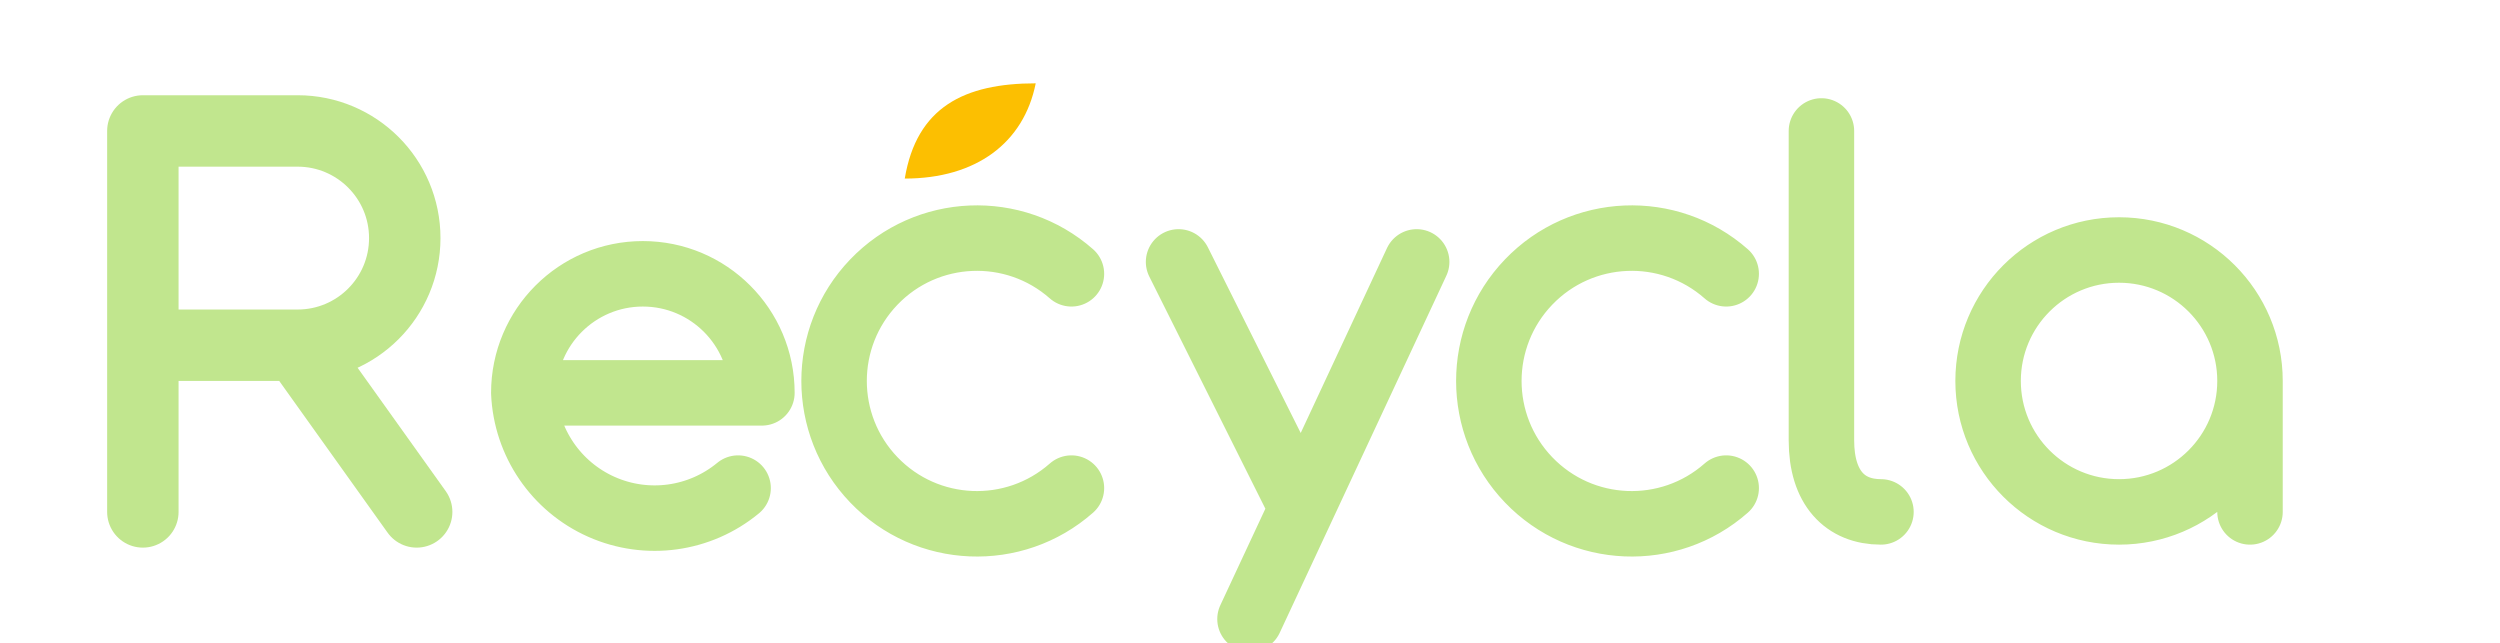
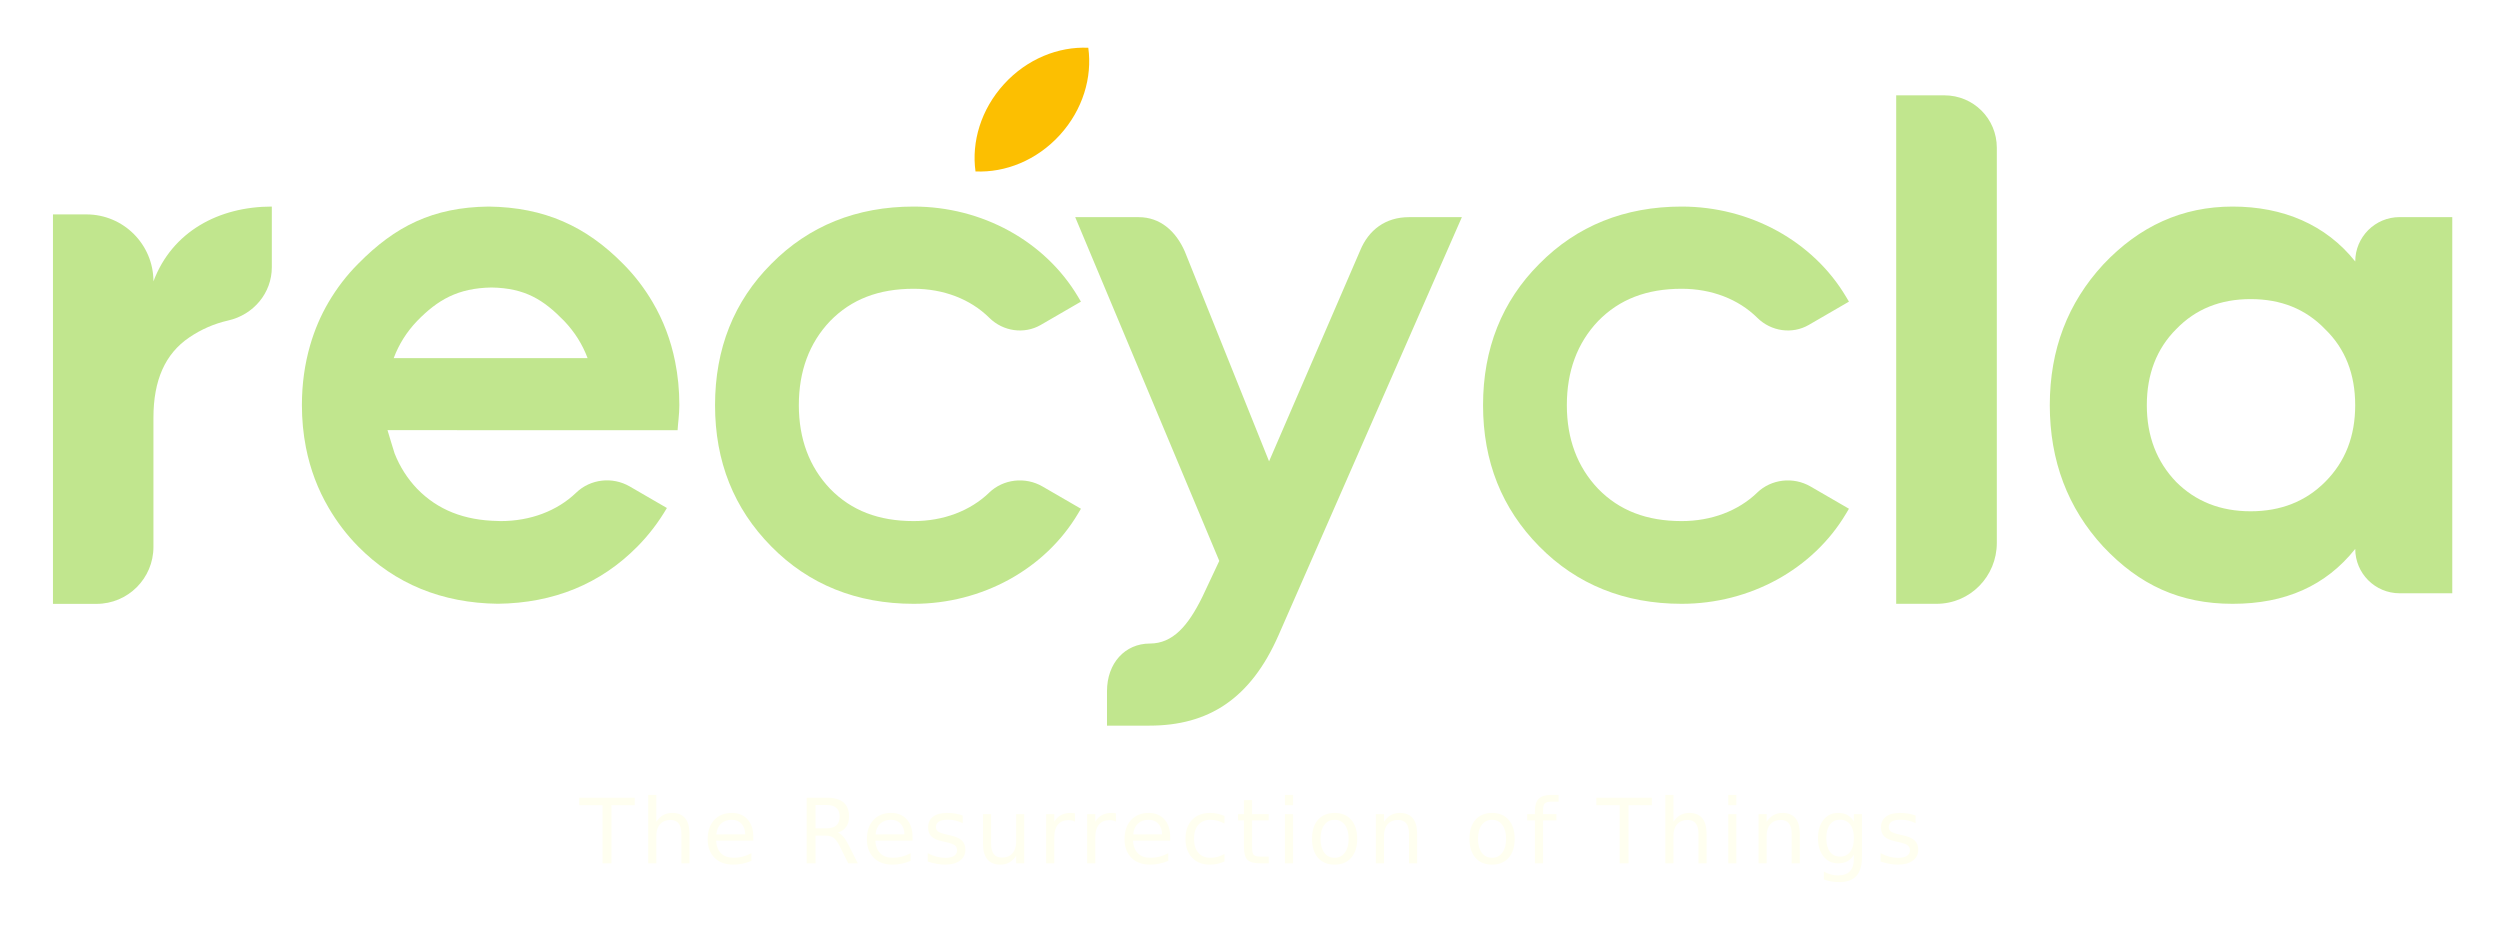
- <svg xmlns="http://www.w3.org/2000/svg" width="210" height="54" viewBox="0 0 210 54" fill="none">
-   <path d="M12 43V11h13a9 9 0 0 1 0 18H12m13 0 10 14" stroke="#C1E68E" stroke-width="6" stroke-linecap="round" stroke-linejoin="round" />
-   <path d="M64 33H44a10 10 0 1 1 20 0Zm0 0H44a11 11 0 0 0 18 8M90 23a12 12 0 1 0 0 18M99 22l10 20m10-20-14 30M145 23a12 12 0 1 0 0 18m8-30v26c0 4 2 6 5 6m31-11v11m0-11a11 11 0 1 0-22 0 11 11 0 0 0 22 0Z" stroke="#C1E68E" stroke-width="5.5" stroke-linecap="round" stroke-linejoin="round" />
-   <path d="M76 15c1-6 5-8 11-8-1 5-5 8-11 8Z" fill="#FCBF01" />
+ <svg xmlns="http://www.w3.org/2000/svg" viewBox="-10 -39 472 179" role="img" aria-labelledby="title" version="1.1" id="svg1">
+   <defs id="defs1" />
+   <g fill="#C1E68E" id="g1">
+     <path id="r" d="M170.85,233.66c3.53-9.41,12.35-14.12,22.35-14.12v11.45c0,4.89-3.47,8.98-8.24,10.06-2.61.59-5.07,1.65-7.35,3.2-4.56,3.09-6.76,8.09-6.76,15.15v24.4c0,5.94-4.81,10.75-10.75,10.75h-8.22v-73.53h6.32c6.98,0,12.65,5.66,12.65,12.65h0Z" transform="translate(-151.88 -219.54)" />
+     <path id="e" d="M381.83,261.77c.05-1.16.33-2.95.33-4.74,0-2.87-.27-5.61-.8-8.23-.81-4.05-2.23-7.79-4.25-11.22-1.53-2.6-3.37-5.03-5.59-7.25-6.96-7.06-14.83-10.66-25.36-10.79-10.52.12-17.67,3.72-24.63,10.79-2.22,2.22-4.06,4.66-5.59,7.25-1.49,2.54-2.65,5.26-3.48,8.13-1.02,3.52-1.56,7.29-1.56,11.31,0,2.79.26,5.45.76,8.01.81,4.11,2.25,7.92,4.31,11.42,1.52,2.59,3.35,5.03,5.55,7.26,6.97,7.07,15.84,10.69,26.37,10.82,10.53-.12,19.4-3.75,26.37-10.82,2.21-2.24,4.03-4.67,5.55-7.26l-7.02-4.07c-3.27-1.89-7.41-1.41-10.09,1.16-3.6,3.47-8.67,5.38-14.27,5.38-.19,0-.36-.02-.54-.02-6.35-.11-11.35-2.09-15.23-6.07-1.87-1.96-3.28-4.2-4.26-6.68-.14-.37-1.22-4.02-1.34-4.4,0,0,54.77.03,54.77.01ZM328.23,248.16c.98-2.62,2.45-4.96,4.43-7.03,3.89-3.99,7.69-6.2,14.04-6.31,6.35.11,9.82,2.32,13.71,6.31,1.98,2.08,3.45,4.41,4.43,7.03h-36.62Z" transform="translate(-263.9 -219.54)" />
+     <path id="c-first" d="M51.76,273.55c-3.6,3.46-8.66,5.37-14.26,5.37-6.61,0-11.77-1.99-15.76-6.08-3.93-4.12-5.92-9.43-5.92-15.8s1.94-11.72,5.91-15.89c4-4.1,9.16-6.09,15.77-6.09,5.64,0,10.71,1.95,14.28,5.48,2.61,2.59,6.61,3.14,9.71,1.35l7.59-4.4-.54-.91c-6.24-10.51-18.14-17.04-31.04-17.04-10.76,0-19.8,3.64-26.88,10.82-7.05,7.05-10.62,16.02-10.62,26.68s3.57,19.53,10.62,26.67c7.08,7.19,16.13,10.83,26.88,10.83,12.91,0,24.8-6.53,31.04-17.04l.54-.91-7.25-4.2c-3.26-1.89-7.41-1.41-10.08,1.16Z" transform="translate(125 -219.54)" />
+     <path id="c-second" d="M51.76,273.55c-3.6,3.46-8.66,5.37-14.26,5.37-6.61,0-11.77-1.99-15.76-6.08-3.93-4.12-5.92-9.43-5.92-15.8s1.94-11.72,5.91-15.89c4-4.1,9.16-6.09,15.77-6.09,5.64,0,10.71,1.95,14.28,5.48,2.61,2.59,6.61,3.14,9.71,1.35l7.59-4.4-.54-.91c-6.24-10.51-18.14-17.04-31.04-17.04-10.76,0-19.8,3.64-26.88,10.82-7.05,7.05-10.62,16.02-10.62,26.68s3.57,19.53,10.62,26.67c7.08,7.19,16.13,10.83,26.88,10.83,12.91,0,24.8-6.53,31.04-17.04l.54-.91-7.25-4.2c-3.26-1.89-7.41-1.41-10.08,1.16Z" transform="translate(270 -219.54)" />
+     <path id="a" d="M136.6,221.53h9.94v71.02h-9.94c-4.63,0-8.38-3.75-8.38-8.38h0c-5.54,6.96-13.21,10.37-23.15,10.37s-17.61-3.55-24.43-10.8c-6.68-7.24-10.09-16.19-10.09-26.7s3.41-19.32,10.09-26.56c6.82-7.24,14.91-10.94,24.43-10.94s17.61,3.41,23.15,10.37h0c0-4.63,3.75-8.38,8.38-8.38ZM108.47,277.07c5.68,0,10.37-1.85,14.06-5.54,3.84-3.84,5.68-8.66,5.68-14.49s-1.85-10.65-5.68-14.35c-3.69-3.84-8.38-5.68-14.06-5.68s-10.37,1.85-14.06,5.68c-3.69,3.69-5.54,8.52-5.54,14.35s1.85,10.65,5.54,14.49c3.69,3.69,8.38,5.54,14.06,5.54Z" transform="translate(306.45 -219.54)" />
+     <path id="y" d="M193,2H205C209,2 212,4.6 213.7,8.5L229.6,48.1L246.8,8.3C248.4,4.4 251.6,2 256,2H266L231.4,80.9C226.1,93 218.1,98 207,98H199V91.5C199,86.2 202.4,82.5 207.1,82.5C211.4,82.5 214.3,79.2 217,73.7L220.2,66.9Z" />
+     <path id="l" d="M348,-21H357.1C362.6,-21 367,-16.6 367,-11.1V63.5C367,69.8 362,75 355.6,75H348Z" />
+   </g>
+   <path fill="#FCBF01" d="M268.6,55c-6.91,7.58-16.33,11.31-25.26,10.9-1.23-8.86,1.63-18.58,8.54-26.16,6.91-7.58,16.33-11.31,25.26-10.9,1.23,8.86-1.63,18.58-8.54,26.16Z" transform="translate(174 -30) scale(.63) translate(-243.062 -28.8095)" id="path1" />
+   <path d="m 99.358,111.607 h 10.484 v 1.411 h -4.399 V 124 h -1.685 v -10.982 h -4.399 z m 20.814,6.782 V 124 h -1.527 v -5.562 q 0,-1.32 -0.515,-1.976 -0.515,-0.656 -1.544,-0.656 -1.237,0 -1.951,0.789 -0.714,0.789 -0.714,2.15 V 124 h -1.536 v -12.916 h 1.536 v 5.063 q 0.548,-0.838 1.287,-1.253 0.747,-0.415 1.718,-0.415 1.602,0 2.424,0.996 0.822,0.988 0.822,2.914 z m 12.049,0.581 v 0.747 h -7.022 q 0.1,1.577 0.946,2.407 0.855,0.822 2.374,0.822 0.88,0 1.702,-0.216 0.83,-0.216 1.644,-0.647 v 1.444 q -0.822,0.349 -1.685,0.531 -0.863,0.183 -1.751,0.183 -2.225,0 -3.528,-1.295 -1.295,-1.295 -1.295,-3.503 0,-2.283 1.229,-3.619 1.237,-1.345 3.329,-1.345 1.876,0 2.963,1.212 1.096,1.204 1.096,3.279 z m -1.527,-0.448 q -0.017,-1.253 -0.706,-2 -0.681,-0.747 -1.81,-0.747 -1.278,0 -2.05,0.722 -0.764,0.722 -0.88,2.034 z m 17.481,-0.332 q 0.54,0.183 1.046,0.78 0.515,0.598 1.029,1.644 L 151.952,124 h -1.801 l -1.585,-3.179 q -0.614,-1.245 -1.195,-1.652 -0.573,-0.407 -1.569,-0.407 h -1.826 V 124 h -1.677 v -12.393 h 3.785 q 2.125,0 3.171,0.888 1.046,0.888 1.046,2.681 0,1.17 -0.548,1.942 -0.54,0.772 -1.577,1.071 z m -4.2,-5.205 v 4.399 h 2.108 q 1.212,0 1.826,-0.556 0.623,-0.564 0.623,-1.652 0,-1.087 -0.623,-1.635 -0.614,-0.556 -1.826,-0.556 z m 18.307,5.985 v 0.747 h -7.022 q 0.1,1.577 0.946,2.407 0.855,0.822 2.374,0.822 0.88,0 1.702,-0.216 0.83,-0.216 1.644,-0.647 v 1.444 q -0.822,0.349 -1.685,0.531 -0.863,0.183 -1.751,0.183 -2.225,0 -3.528,-1.295 -1.295,-1.295 -1.295,-3.503 0,-2.283 1.229,-3.619 1.237,-1.345 3.329,-1.345 1.876,0 2.963,1.212 1.096,1.204 1.096,3.279 z m -1.527,-0.448 q -0.017,-1.253 -0.706,-2 -0.681,-0.747 -1.81,-0.747 -1.278,0 -2.05,0.722 -0.764,0.722 -0.88,2.034 z m 11.011,-3.544 v 1.444 q -0.647,-0.332 -1.345,-0.498 -0.697,-0.166 -1.444,-0.166 -1.137,0 -1.71,0.349 -0.564,0.349 -0.564,1.046 0,0.531 0.407,0.838 0.407,0.299 1.635,0.573 l 0.523,0.116 q 1.627,0.349 2.308,0.988 0.689,0.631 0.689,1.768 0,1.295 -1.029,2.05 -1.021,0.755 -2.814,0.755 -0.747,0 -1.561,-0.149 -0.805,-0.141 -1.702,-0.432 v -1.577 q 0.847,0.44 1.668,0.664 0.822,0.216 1.627,0.216 1.079,0 1.66,-0.365 0.581,-0.374 0.581,-1.046 0,-0.623 -0.423,-0.955 -0.415,-0.332 -1.834,-0.639 l -0.531,-0.125 q -1.419,-0.299 -2.05,-0.913 -0.631,-0.623 -0.631,-1.702 0,-1.312 0.93,-2.025 0.93,-0.714 2.64,-0.714 0.847,0 1.594,0.125 0.747,0.125 1.378,0.374 z m 3.822,5.354 v -5.628 h 1.527 v 5.57 q 0,1.32 0.515,1.984 0.515,0.656 1.544,0.656 1.237,0 1.951,-0.789 0.722,-0.789 0.722,-2.15 v -5.271 h 1.527 V 124 h -1.527 v -1.428 q -0.556,0.847 -1.295,1.262 -0.73,0.407 -1.702,0.407 -1.602,0 -2.432,-0.996 -0.83,-0.996 -0.83,-2.914 z m 3.843,-5.852 z m 13.526,1.652 q -0.257,-0.149 -0.564,-0.216 -0.299,-0.075 -0.664,-0.075 -1.295,0 -1.992,0.847 -0.689,0.838 -0.689,2.416 V 124 h -1.536 v -9.297 h 1.536 v 1.444 q 0.481,-0.847 1.253,-1.253 0.772,-0.415 1.876,-0.415 0.158,0 0.349,0.025 0.191,0.017 0.423,0.058 z m 7.74,0 q -0.257,-0.149 -0.564,-0.216 -0.299,-0.075 -0.664,-0.075 -1.295,0 -1.992,0.847 -0.689,0.838 -0.689,2.416 V 124 h -1.536 v -9.297 h 1.536 v 1.444 q 0.481,-0.847 1.253,-1.253 0.772,-0.415 1.876,-0.415 0.158,0 0.349,0.025 0.191,0.017 0.423,0.058 z m 10.231,2.839 v 0.747 h -7.022 q 0.1,1.577 0.946,2.407 0.855,0.822 2.374,0.822 0.88,0 1.702,-0.216 0.83,-0.216 1.644,-0.647 v 1.444 q -0.822,0.349 -1.685,0.531 -0.863,0.183 -1.751,0.183 -2.225,0 -3.528,-1.295 -1.295,-1.295 -1.295,-3.503 0,-2.283 1.229,-3.619 1.237,-1.345 3.329,-1.345 1.876,0 2.963,1.212 1.096,1.204 1.096,3.279 z m -1.527,-0.448 q -0.017,-1.253 -0.706,-2 -0.681,-0.747 -1.81,-0.747 -1.278,0 -2.05,0.722 -0.764,0.722 -0.88,2.034 z m 11.775,-3.461 v 1.428 q -0.647,-0.357 -1.303,-0.531 -0.647,-0.183 -1.312,-0.183 -1.486,0 -2.308,0.946 -0.822,0.938 -0.822,2.64 0,1.702 0.822,2.648 0.822,0.938 2.308,0.938 0.664,0 1.312,-0.174 0.656,-0.183 1.303,-0.54 v 1.411 q -0.639,0.299 -1.328,0.448 -0.681,0.149 -1.453,0.149 -2.1,0 -3.337,-1.32 -1.237,-1.32 -1.237,-3.561 0,-2.274 1.245,-3.578 1.253,-1.303 3.428,-1.303 0.706,0 1.378,0.149 0.672,0.141 1.303,0.432 z m 5.217,-2.997 v 2.64 h 3.146 v 1.187 h -3.146 v 5.047 q 0,1.137 0.307,1.461 0.315,0.324 1.27,0.324 h 1.569 V 124 h -1.569 q -1.768,0 -2.44,-0.656 -0.672,-0.664 -0.672,-2.407 v -5.047 h -1.121 v -1.187 h 1.121 v -2.64 z m 6.205,2.64 h 1.527 V 124 h -1.527 z m 0,-3.619 h 1.527 v 1.934 h -1.527 z m 9.376,4.69 q -1.229,0 -1.942,0.963 -0.714,0.955 -0.714,2.623 0,1.668 0.706,2.631 0.714,0.955 1.951,0.955 1.22,0 1.934,-0.963 0.714,-0.963 0.714,-2.623 0,-1.652 -0.714,-2.615 -0.714,-0.971 -1.934,-0.971 z m 0,-1.295 q 1.992,0 3.129,1.295 1.137,1.295 1.137,3.586 0,2.283 -1.137,3.586 -1.137,1.295 -3.129,1.295 -2,0 -3.138,-1.295 -1.129,-1.303 -1.129,-3.586 0,-2.291 1.129,-3.586 1.137,-1.295 3.138,-1.295 z m 15.576,3.91 V 124 h -1.527 v -5.562 q 0,-1.32 -0.515,-1.976 -0.515,-0.656 -1.544,-0.656 -1.237,0 -1.951,0.789 -0.714,0.789 -0.714,2.15 V 124 h -1.536 v -9.297 h 1.536 v 1.444 q 0.548,-0.838 1.287,-1.253 0.747,-0.415 1.718,-0.415 1.602,0 2.424,0.996 0.822,0.988 0.822,2.914 z m 14.153,-2.615 q -1.229,0 -1.942,0.963 -0.714,0.955 -0.714,2.623 0,1.668 0.706,2.631 0.714,0.955 1.951,0.955 1.22,0 1.934,-0.963 0.714,-0.963 0.714,-2.623 0,-1.652 -0.714,-2.615 -0.714,-0.971 -1.934,-0.971 z m 0,-1.295 q 1.992,0 3.129,1.295 1.137,1.295 1.137,3.586 0,2.283 -1.137,3.586 -1.137,1.295 -3.129,1.295 -2,0 -3.138,-1.295 -1.129,-1.303 -1.129,-3.586 0,-2.291 1.129,-3.586 1.137,-1.295 3.138,-1.295 z m 12.555,-3.395 v 1.27 h -1.461 q -0.822,0 -1.145,0.332 -0.315,0.332 -0.315,1.195 v 0.822 h 2.515 v 1.187 h -2.515 V 124 h -1.536 v -8.11 h -1.461 v -1.187 h 1.461 v -0.647 q 0,-1.552 0.722,-2.258 0.722,-0.714 2.291,-0.714 z m 7.13,0.523 h 10.484 v 1.411 h -4.399 V 124 h -1.685 v -10.982 h -4.399 z m 20.814,6.782 V 124 h -1.527 v -5.562 q 0,-1.32 -0.515,-1.976 -0.515,-0.656 -1.544,-0.656 -1.237,0 -1.951,0.789 -0.714,0.789 -0.714,2.15 V 124 h -1.536 v -12.916 h 1.536 v 5.063 q 0.548,-0.838 1.287,-1.253 0.747,-0.415 1.718,-0.415 1.602,0 2.424,0.996 0.822,0.988 0.822,2.914 z m 4.096,-3.686 h 1.527 V 124 h -1.527 z m 0,-3.619 h 1.527 v 1.934 h -1.527 z m 13.501,7.305 V 124 h -1.527 v -5.562 q 0,-1.32 -0.515,-1.976 -0.515,-0.656 -1.544,-0.656 -1.237,0 -1.951,0.789 -0.714,0.789 -0.714,2.15 V 124 h -1.536 v -9.297 h 1.536 v 1.444 q 0.548,-0.838 1.287,-1.253 0.747,-0.415 1.718,-0.415 1.602,0 2.424,0.996 0.822,0.988 0.822,2.914 z m 10.214,0.855 q 0,-1.66 -0.689,-2.573 -0.681,-0.913 -1.917,-0.913 -1.229,0 -1.917,0.913 -0.681,0.913 -0.681,2.573 0,1.652 0.681,2.565 0.689,0.913 1.917,0.913 1.237,0 1.917,-0.913 0.689,-0.913 0.689,-2.565 z m 1.527,3.603 q 0,2.374 -1.054,3.528 -1.054,1.162 -3.229,1.162 -0.805,0 -1.519,-0.125 -0.714,-0.116 -1.386,-0.365 v -1.486 q 0.672,0.365 1.328,0.54 0.656,0.174 1.336,0.174 1.502,0 2.25,-0.789 0.747,-0.78 0.747,-2.366 v -0.755 q -0.473,0.822 -1.212,1.229 Q 338.063,124 337.034,124 q -1.71,0 -2.756,-1.303 -1.046,-1.303 -1.046,-3.453 0,-2.158 1.046,-3.461 1.046,-1.303 2.756,-1.303 1.029,0 1.768,0.407 0.739,0.407 1.212,1.229 v -1.411 h 1.527 z m 10.123,-7.869 v 1.444 q -0.647,-0.332 -1.345,-0.498 -0.697,-0.166 -1.444,-0.166 -1.137,0 -1.71,0.349 -0.564,0.349 -0.564,1.046 0,0.531 0.407,0.838 0.407,0.299 1.635,0.573 l 0.523,0.116 q 1.627,0.349 2.308,0.988 0.689,0.631 0.689,1.768 0,1.295 -1.029,2.05 -1.021,0.755 -2.814,0.755 -0.747,0 -1.561,-0.149 -0.805,-0.141 -1.702,-0.432 v -1.577 q 0.847,0.44 1.668,0.664 0.822,0.216 1.627,0.216 1.079,0 1.66,-0.365 0.581,-0.374 0.581,-1.046 0,-0.623 -0.423,-0.955 -0.415,-0.332 -1.834,-0.639 l -0.531,-0.125 q -1.419,-0.299 -2.05,-0.913 -0.631,-0.623 -0.631,-1.702 0,-1.312 0.93,-2.025 0.93,-0.714 2.64,-0.714 0.847,0 1.594,0.125 0.747,0.125 1.378,0.374 z" id="tagline" style="font-weight:500;font-size:17px;font-family:'DejaVu Sans';letter-spacing:1.05;text-anchor:middle;fill:#fffff0" aria-label="The Resurrection of Things" />
</svg>
